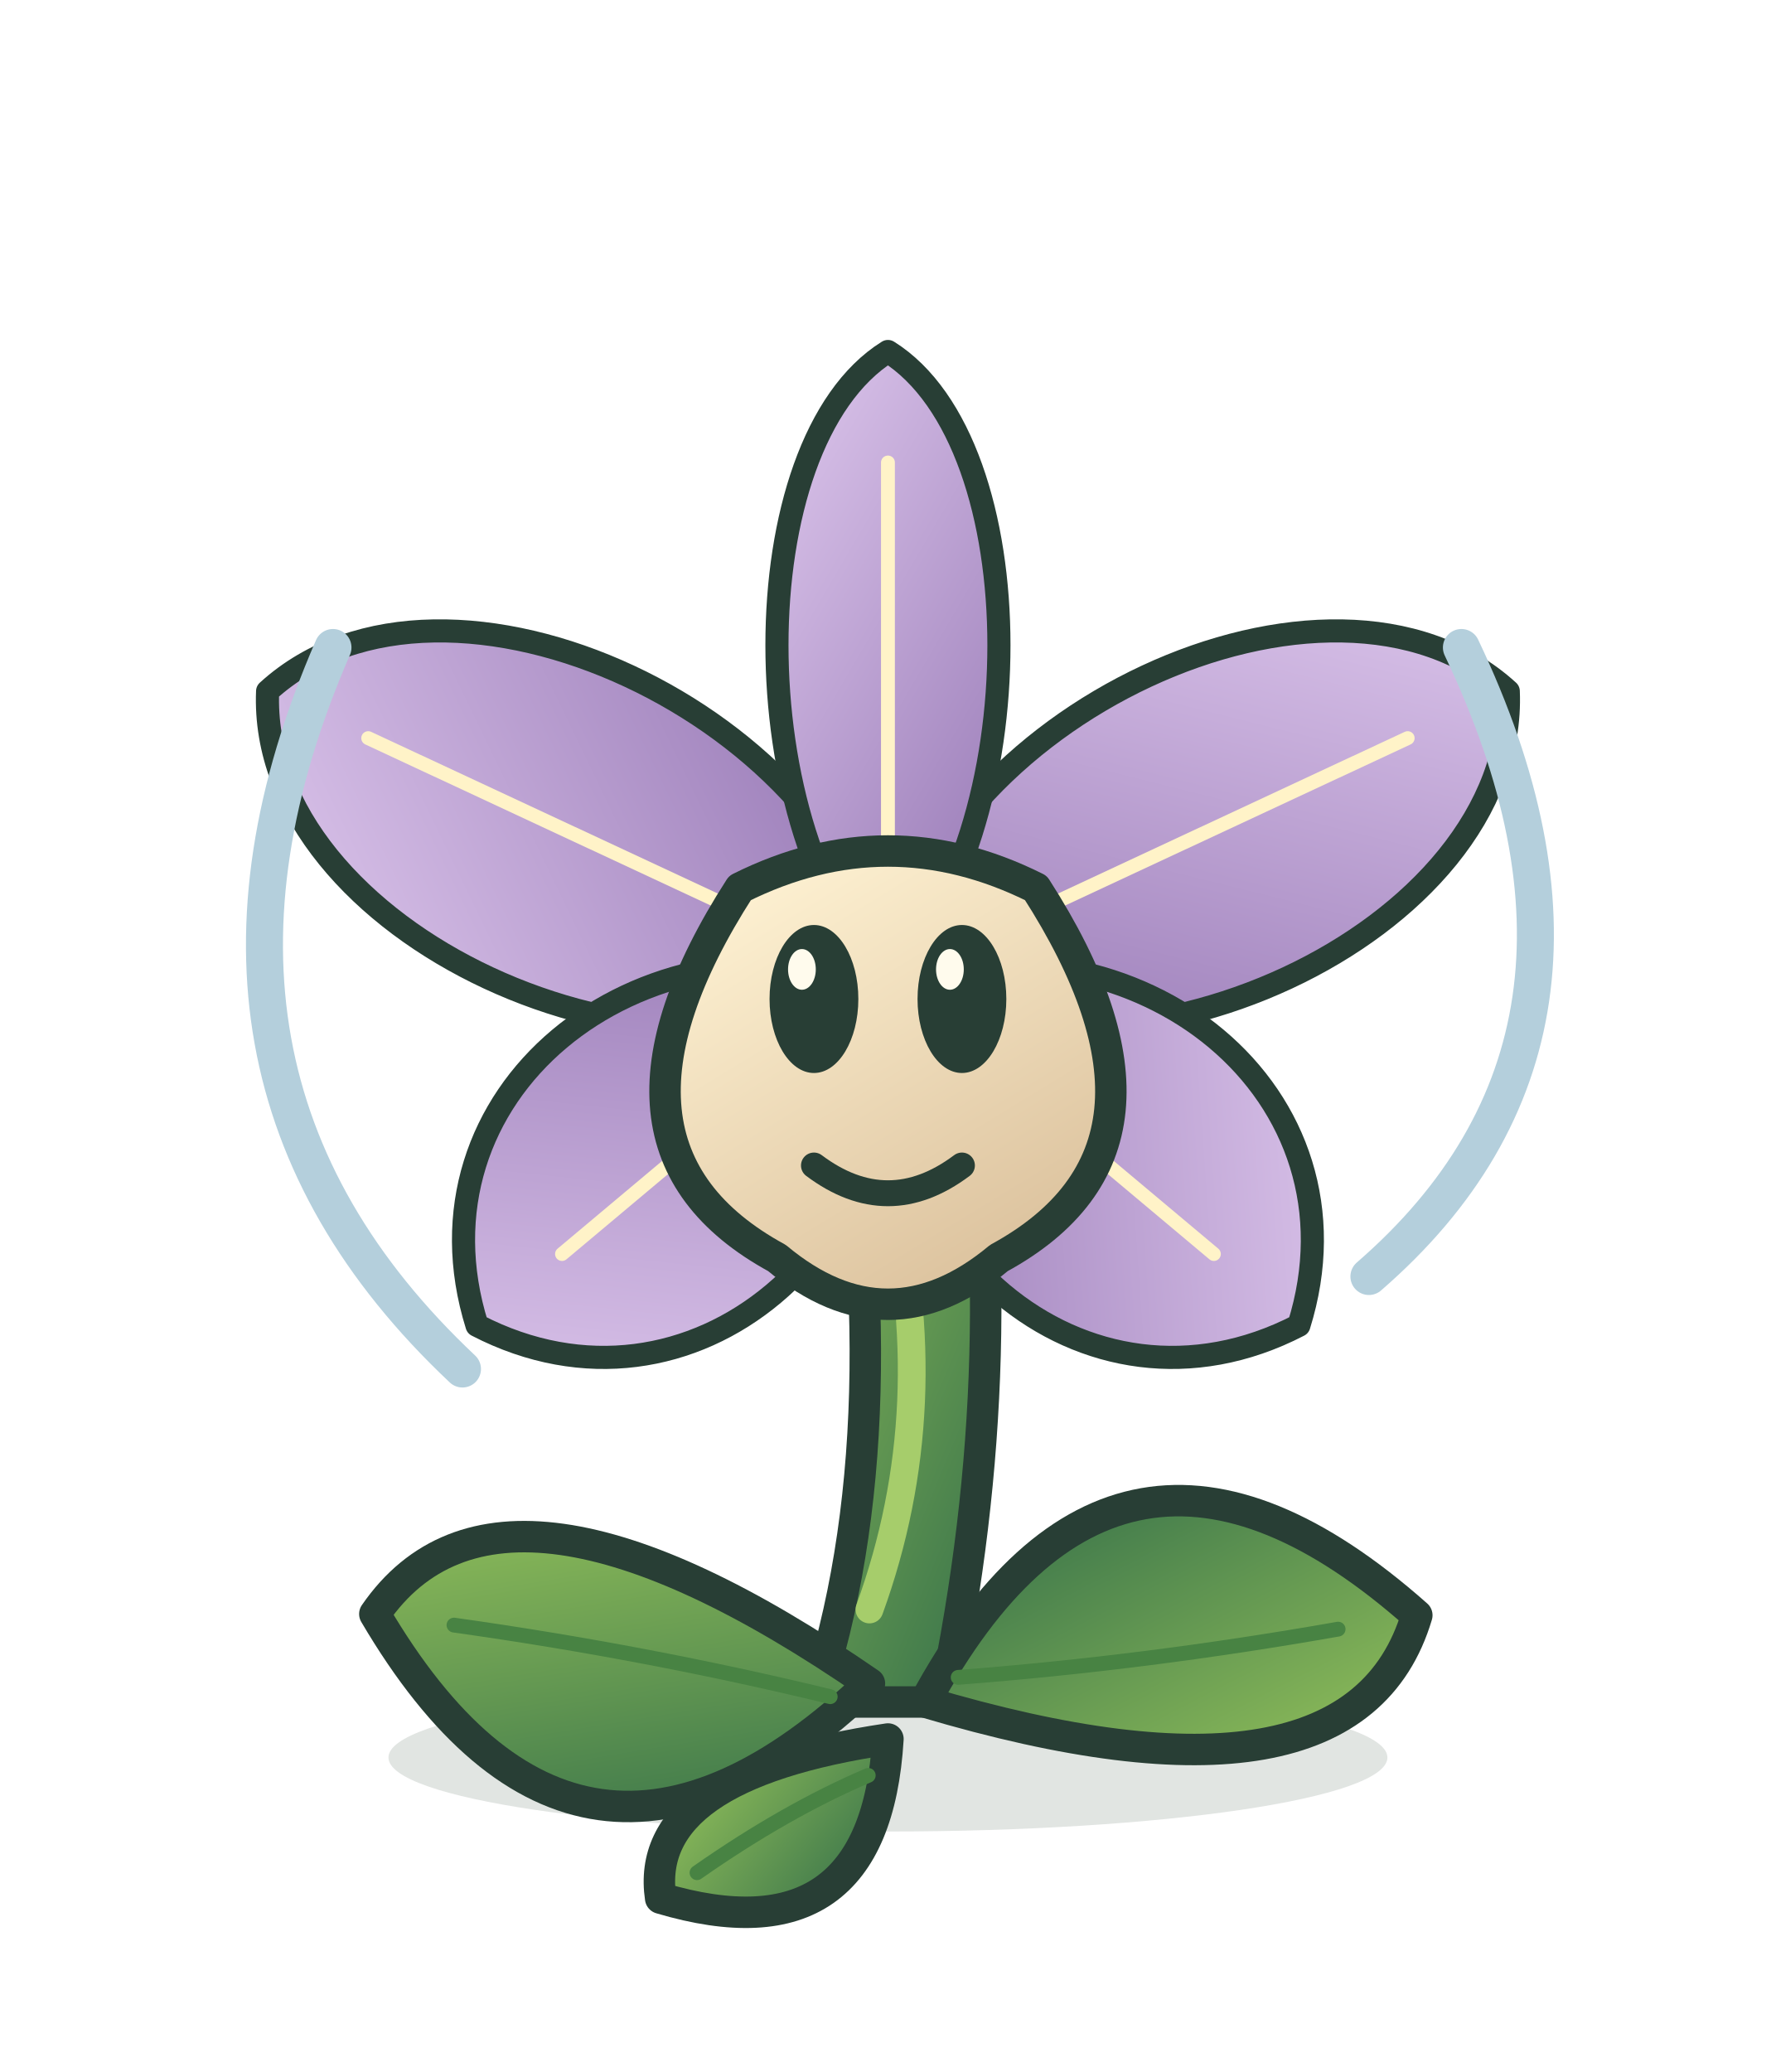
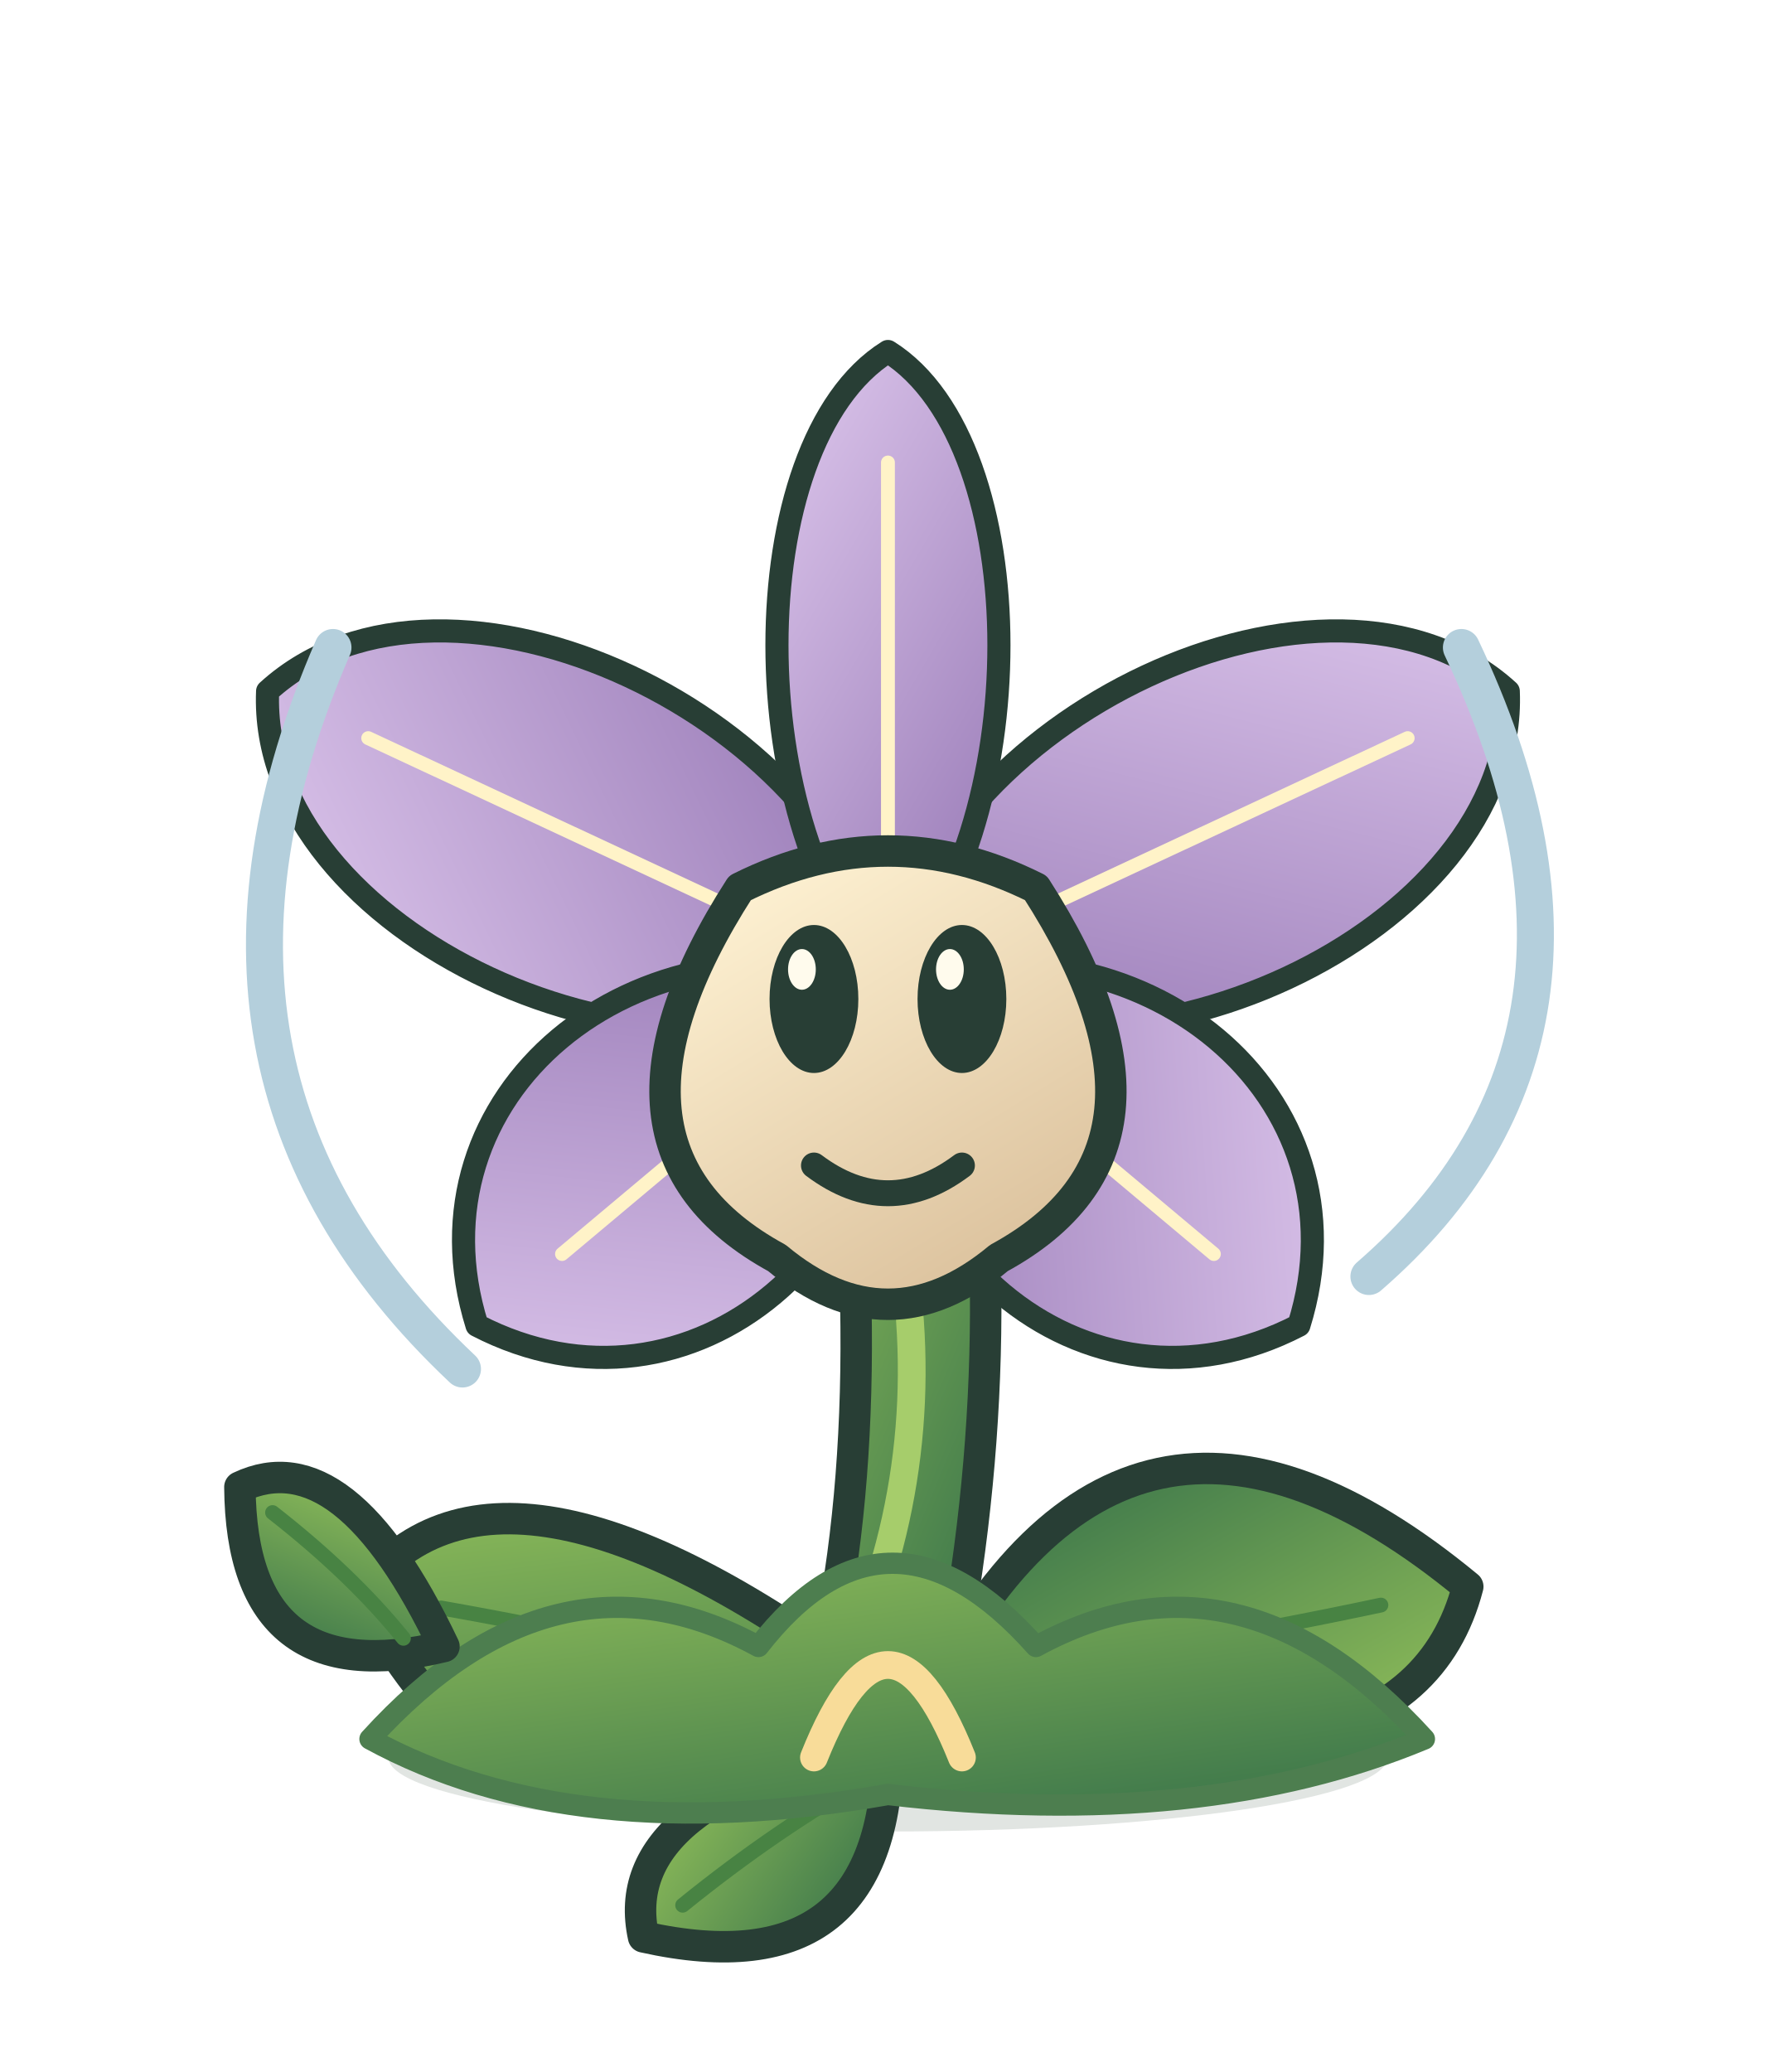
- <svg xmlns="http://www.w3.org/2000/svg" width="192" height="224" viewBox="-48 -60 96 112">
+ <svg xmlns="http://www.w3.org/2000/svg" width="192" height="224" viewBox="-48 -60 96 112" data-plant-kind="aurora_orchid" data-art-signature="a61d0c314b04">
  <defs>
    <linearGradient id="pea" x1=".2" y1="0" x2=".8" y2="1">
      <stop stop-color="#b7dc7a" />
      <stop offset="1" stop-color="#55904d" />
    </linearGradient>
    <linearGradient id="leaf" x1=".2" y1="0" x2=".8" y2="1">
      <stop stop-color="#88b758" />
      <stop offset="1" stop-color="#3d774b" />
    </linearGradient>
    <linearGradient id="gold" x1=".2" y1="0" x2=".8" y2="1">
      <stop stop-color="#fbe4a0" />
      <stop offset="1" stop-color="#d6953f" />
    </linearGradient>
    <linearGradient id="sun" x1=".2" y1="0" x2=".8" y2="1">
      <stop stop-color="#f0bd65" />
      <stop offset="1" stop-color="#bf813d" />
    </linearGradient>
    <linearGradient id="cream" x1=".2" y1="0" x2=".8" y2="1">
      <stop stop-color="#fff3d4" />
      <stop offset="1" stop-color="#d9be99" />
    </linearGradient>
    <linearGradient id="bark" x1=".2" y1="0" x2=".8" y2="1">
      <stop stop-color="#dcb474" />
      <stop offset="1" stop-color="#aa783f" />
    </linearGradient>
    <linearGradient id="ice" x1=".2" y1="0" x2=".8" y2="1">
      <stop stop-color="#d7f5f4" />
      <stop offset="1" stop-color="#72abc8" />
    </linearGradient>
    <linearGradient id="mint" x1=".2" y1="0" x2=".8" y2="1">
      <stop stop-color="#bfe8cb" />
      <stop offset="1" stop-color="#599993" />
    </linearGradient>
    <linearGradient id="rose" x1=".2" y1="0" x2=".8" y2="1">
      <stop stop-color="#f3b6bd" />
      <stop offset="1" stop-color="#c36282" />
    </linearGradient>
    <linearGradient id="violet" x1=".2" y1="0" x2=".8" y2="1">
      <stop stop-color="#d9c2e9" />
      <stop offset="1" stop-color="#997bb7" />
    </linearGradient>
    <linearGradient id="plum" x1=".2" y1="0" x2=".8" y2="1">
      <stop stop-color="#a995c5" />
      <stop offset="1" stop-color="#665c8a" />
    </linearGradient>
    <linearGradient id="night" x1=".2" y1="0" x2=".8" y2="1">
      <stop stop-color="#6e6b88" />
      <stop offset="1" stop-color="#35394e" />
    </linearGradient>
    <linearGradient id="fire" x1=".2" y1="0" x2=".8" y2="1">
      <stop stop-color="#fbc478" />
      <stop offset="1" stop-color="#dc7243" />
    </linearGradient>
    <linearGradient id="stone" x1=".2" y1="0" x2=".8" y2="1">
      <stop stop-color="#b3bbae" />
      <stop offset="1" stop-color="#747f7b" />
    </linearGradient>
  </defs>
  <ellipse cx="0" cy="35" rx="27" ry="4" fill="#233e2b" opacity=".14" stroke="none" stroke-width="0" />
-   <path d="M-4 32 Q1 17 -3 -5 L4 -5 Q7 13 3 32Z" fill="url(#leaf)" stroke="#283e35" stroke-width="1.7" stroke-linejoin="round" stroke-linecap="round" />
+   <path d="M-4 32 Q0 17 -3 -5 L4 -5 Q7 13 3 32Z" fill="url(#leaf)" stroke="#283e35" stroke-width="1.7" stroke-linejoin="round" stroke-linecap="round" />
  <path d="M-1 27 Q3 16 0 4" fill="none" stroke="#a6cd6b" stroke-width="1.5" stroke-linejoin="round" stroke-linecap="round" />
-   <g transform="translate(-1 31) rotate(8)">
-     <path d="M0 0 Q-21.6 -10.8 -27 0 Q-13.5 17.01 0 0Z" fill="url(#leaf)" stroke="#283e35" stroke-width="1.7" stroke-linejoin="round" stroke-linecap="round" />
-     <path d="M-2 1 Q-12.15 0 -22.68 0" fill="none" stroke="#488343" stroke-width="0.8" stroke-linejoin="round" stroke-linecap="round" />
+   <g transform="translate(-1 31) rotate(10)">
+     <path d="M0 0 Q-22.4 -11.2 -28 0 Q-14.0 17.64 0 0Z" fill="url(#leaf)" stroke="#283e35" stroke-width="1.7" stroke-linejoin="round" stroke-linecap="round" />
+     <path d="M-2 1 Q-12.6 0 -23.52 0" fill="none" stroke="#488343" stroke-width="0.8" stroke-linejoin="round" stroke-linecap="round" />
  </g>
-   <g transform="translate(2 32) rotate(170)">
-     <path d="M0 0 Q-21.6 -10.8 -27 0 Q-13.5 17.01 0 0Z" fill="url(#leaf)" stroke="#283e35" stroke-width="1.7" stroke-linejoin="round" stroke-linecap="round" />
-     <path d="M-2 1 Q-12.15 0 -22.68 0" fill="none" stroke="#488343" stroke-width="0.8" stroke-linejoin="round" stroke-linecap="round" />
+   <g transform="translate(2 32) rotate(168)">
+     <path d="M0 0 Q-24.0 -12.0 -30 0 Q-15.0 18.9 0 0Z" fill="url(#leaf)" stroke="#283e35" stroke-width="1.7" stroke-linejoin="round" stroke-linecap="round" />
+     <path d="M-2 1 Q-13.5 0 -25.2 0" fill="none" stroke="#488343" stroke-width="0.8" stroke-linejoin="round" stroke-linecap="round" />
  </g>
-   <g transform="translate(0 34) rotate(-35)">
-     <path d="M0 0 Q-12.0 -6.0 -15 0 Q-7.5 9.45 0 0Z" fill="url(#leaf)" stroke="#283e35" stroke-width="1.7" stroke-linejoin="round" stroke-linecap="round" />
-     <path d="M-2 1 Q-6.75 0 -12.6 0" fill="none" stroke="#488343" stroke-width="0.8" stroke-linejoin="round" stroke-linecap="round" />
+   <g transform="translate(0 34) rotate(-39)">
+     <path d="M0 0 Q-13.6 -6.8 -17 0 Q-8.5 10.71 0 0Z" fill="url(#leaf)" stroke="#283e35" stroke-width="1.7" stroke-linejoin="round" stroke-linecap="round" />
+     <path d="M-2 1 Q-7.65 0 -14.28 0" fill="none" stroke="#488343" stroke-width="0.8" stroke-linejoin="round" stroke-linecap="round" />
+   </g>
+   <path d="M-28 34 Q-18 23 -7 29 Q0 20 8 29 Q19 23 29 34 Q17 39 0 37 Q-17 40 -28 34Z" fill="url(#leaf)" stroke="#4d7e4f" stroke-width="1.15" stroke-linejoin="round" stroke-linecap="round" />
+   <path d="M-4 35 Q0 25 4 35" fill="none" stroke="#f8dc99" stroke-width="1.5" stroke-linejoin="round" stroke-linecap="round" />
+   <g transform="translate(-24 29) rotate(38)">
+     <path d="M0 0 Q-11.2 -5.6 -14 0 Q-7.0 8.82 0 0Z" fill="url(#leaf)" stroke="#283e35" stroke-width="1.7" stroke-linejoin="round" stroke-linecap="round" />
+     <path d="M-2 1 Q-6.3 0 -11.76 0" fill="none" stroke="#488343" stroke-width="0.8" stroke-linejoin="round" stroke-linecap="round" />
  </g>
  <g transform="translate(0 -7) rotate(-65)">
    <path d="M0 0 C-12 -8 -12 -32 0 -37 C12 -32 12 -8 0 0Z" fill="url(#violet)" stroke="#283e35" stroke-width="1.25" stroke-linejoin="round" stroke-linecap="round" />
    <path d="M0 -5 V-31" fill="none" stroke="#fff3c8" stroke-width="0.75" stroke-linejoin="round" stroke-linecap="round" />
  </g>
  <g transform="translate(0 -7) rotate(65)">
    <path d="M0 0 C-12 -8 -12 -32 0 -37 C12 -32 12 -8 0 0Z" fill="url(#violet)" stroke="#283e35" stroke-width="1.25" stroke-linejoin="round" stroke-linecap="round" />
    <path d="M0 -5 V-31" fill="none" stroke="#fff3c8" stroke-width="0.75" stroke-linejoin="round" stroke-linecap="round" />
  </g>
  <g transform="translate(0 -7) rotate(-130)">
    <path d="M0 0 C-12 -8 -12 -24 0 -29 C12 -24 12 -8 0 0Z" fill="url(#violet)" stroke="#283e35" stroke-width="1.25" stroke-linejoin="round" stroke-linecap="round" />
    <path d="M0 -5 V-23" fill="none" stroke="#fff3c8" stroke-width="0.75" stroke-linejoin="round" stroke-linecap="round" />
  </g>
  <g transform="translate(0 -7) rotate(130)">
    <path d="M0 0 C-12 -8 -12 -24 0 -29 C12 -24 12 -8 0 0Z" fill="url(#violet)" stroke="#283e35" stroke-width="1.25" stroke-linejoin="round" stroke-linecap="round" />
    <path d="M0 -5 V-23" fill="none" stroke="#fff3c8" stroke-width="0.75" stroke-linejoin="round" stroke-linecap="round" />
  </g>
  <g transform="translate(0 -7) rotate(0)">
    <path d="M0 0 C-8 -8 -8 -29 0 -34 C8 -29 8 -8 0 0Z" fill="url(#violet)" stroke="#283e35" stroke-width="1.25" stroke-linejoin="round" stroke-linecap="round" />
    <path d="M0 -5 V-28" fill="none" stroke="#fff3c8" stroke-width="0.75" stroke-linejoin="round" stroke-linecap="round" />
  </g>
  <path d="M-8 -12 Q0 -16 8 -12 Q17 2 6 8 Q0 13 -6 8 Q-17 2 -8 -12Z" fill="url(#cream)" stroke="#283e35" stroke-width="1.7" stroke-linejoin="round" stroke-linecap="round" />
  <ellipse cx="-4" cy="-6" rx="2.4" ry="4" fill="#283e35" stroke="none" stroke-width="1.4" />
  <ellipse cx="-4.65" cy="-7.6" rx="0.75" ry="1.1" fill="#fffbed" stroke="none" stroke-width="1.4" />
  <ellipse cx="4" cy="-6" rx="2.4" ry="4" fill="#283e35" stroke="none" stroke-width="1.4" />
  <ellipse cx="3.35" cy="-7.6" rx="0.75" ry="1.1" fill="#fffbed" stroke="none" stroke-width="1.4" />
  <path d="M-4 3 q4 3 8 0" fill="none" stroke="#283e35" stroke-width="1.4" stroke-linejoin="round" stroke-linecap="round" />
  <path d="M-30 -25 Q-40 -2 -23 14 M31 -25 Q41 -4 26 9" fill="none" stroke="#b4cfdc" stroke-width="2" stroke-linejoin="round" stroke-linecap="round" />
</svg>
